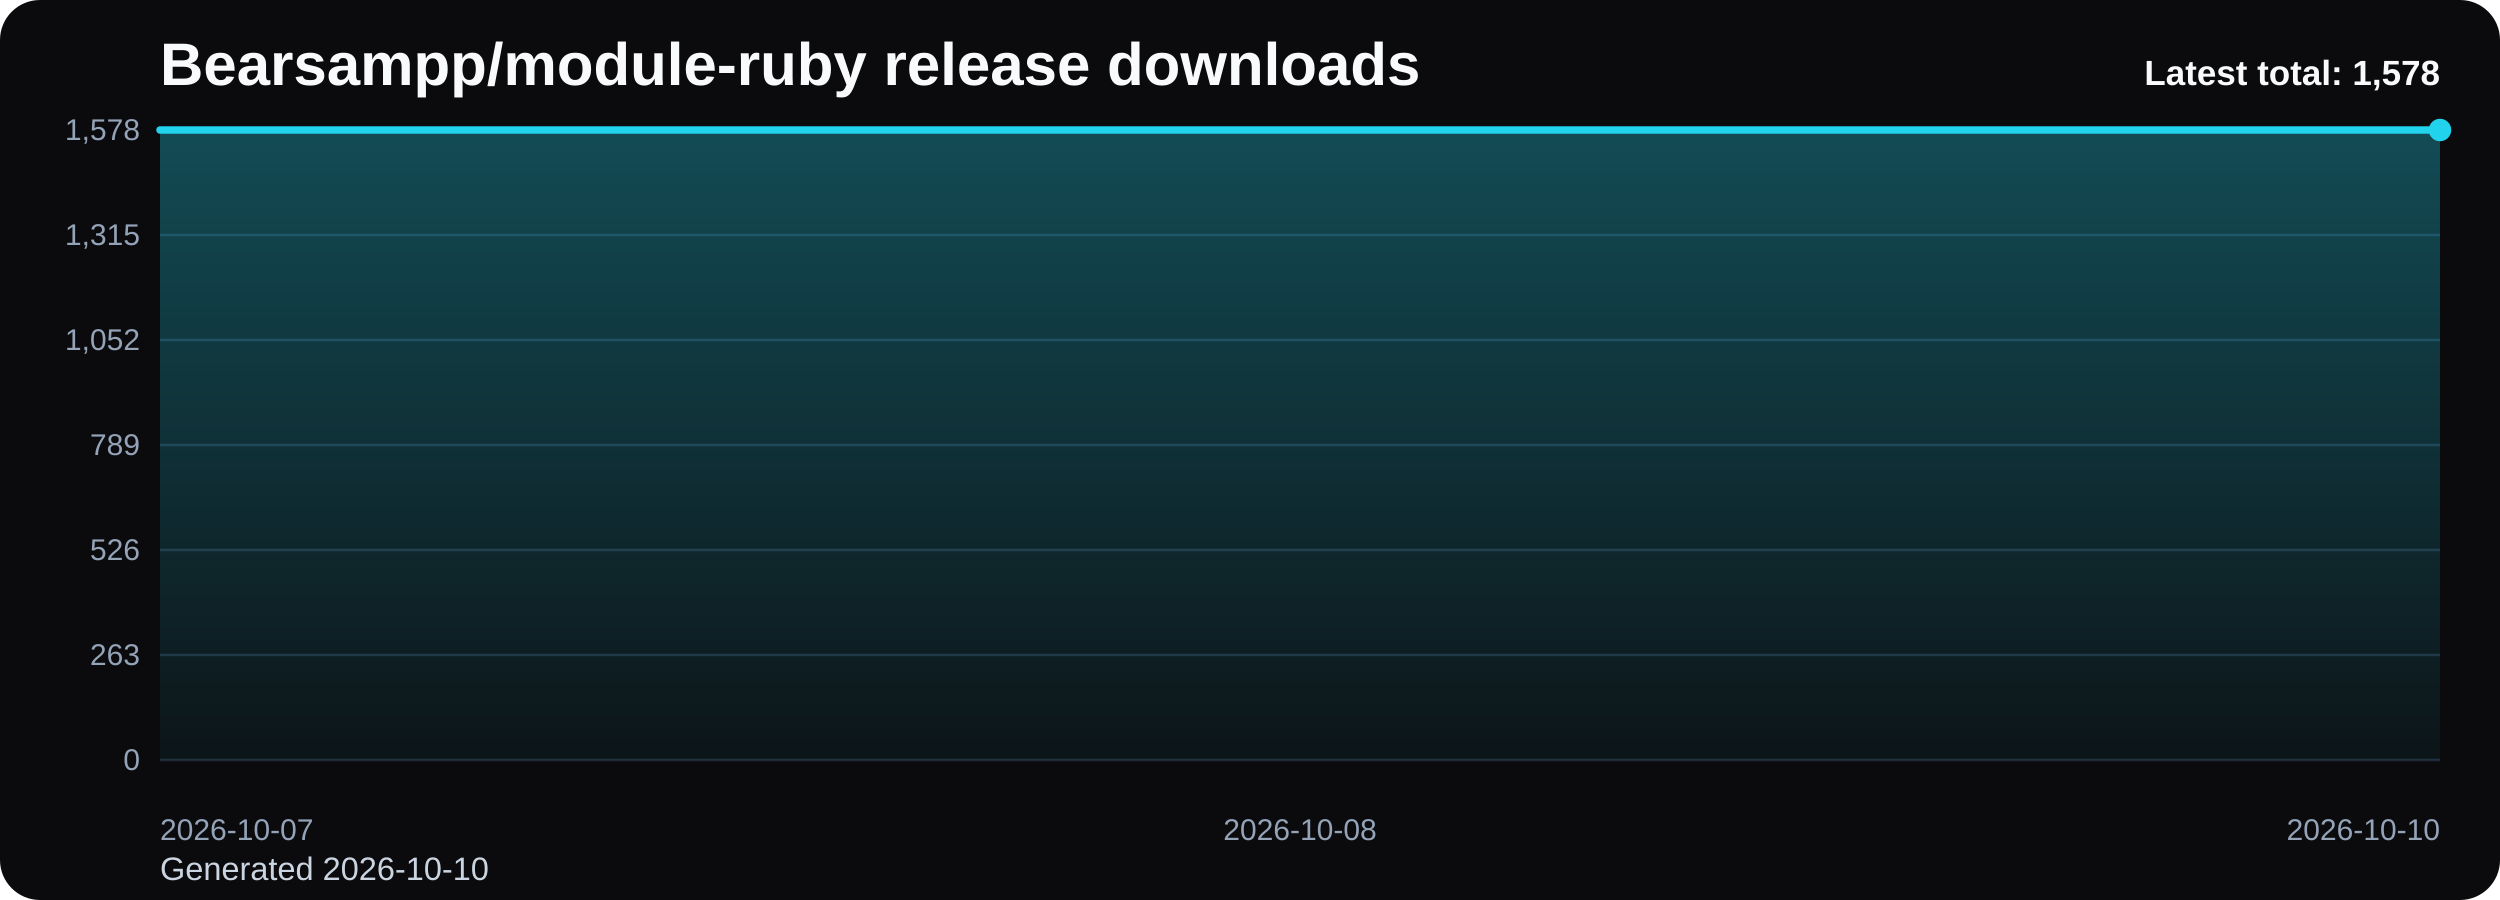
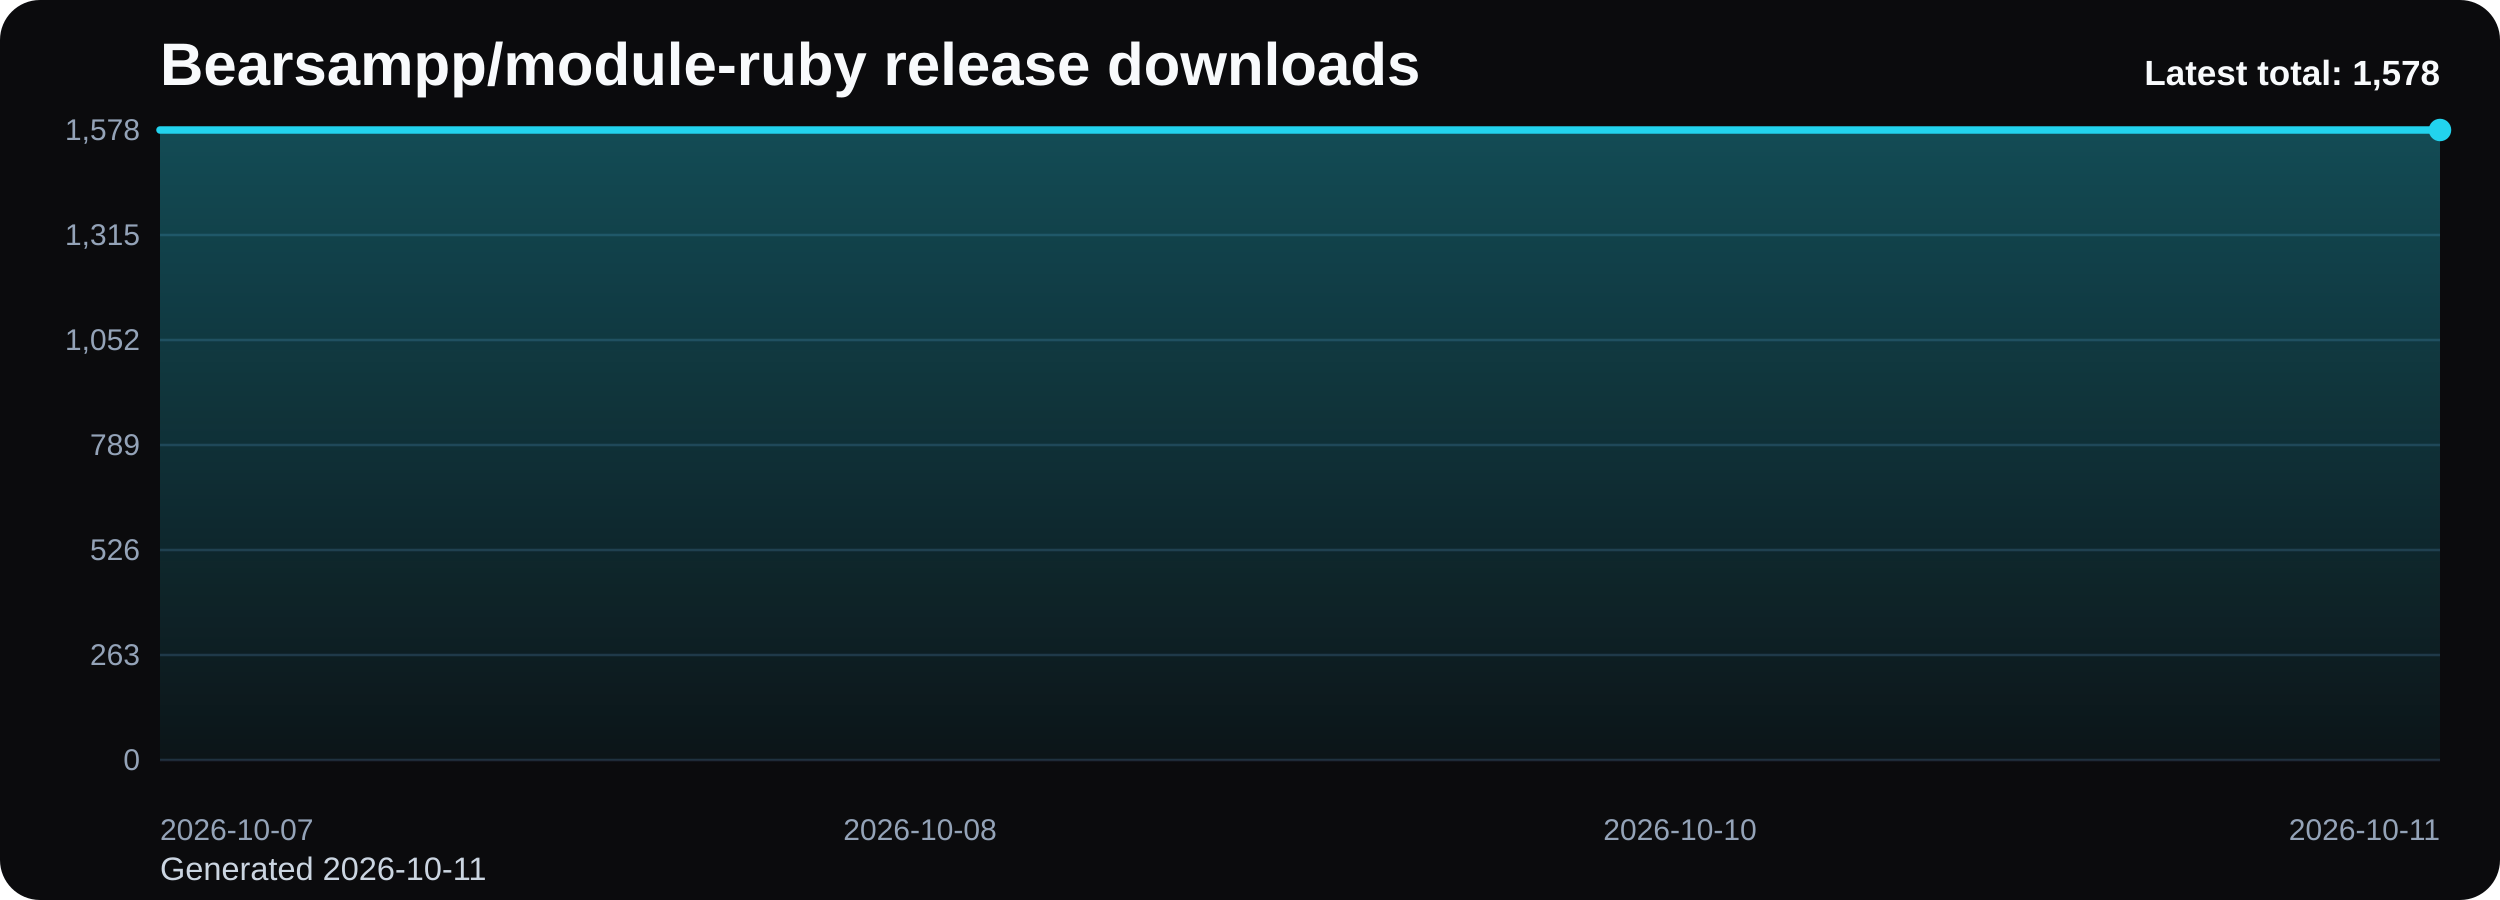
<svg xmlns="http://www.w3.org/2000/svg" viewBox="0 0 1000 360" role="img" aria-label="Bearsampp/module-ruby release downloads chart">
  <defs>
    <linearGradient id="fill-total-trend-black" x1="0" y1="0" x2="0" y2="1">
      <stop offset="0%" stop-color="#22d3ee" stop-opacity="0.32" />
      <stop offset="100%" stop-color="#22d3ee" stop-opacity="0.05" />
    </linearGradient>
    <style>
      .bg { fill: #0b0b0d; }
      .title { font: 700 24px Arial, sans-serif; fill: #f8fafc; }
      .sub { font: 400 13px Arial, sans-serif; fill: #cbd5e1; }
      .grid { stroke: #1f2937; stroke-width: 1; }
      .axis { font: 400 12px Arial, sans-serif; fill: #94a3b8; }
      .line { fill: none; stroke: #22d3ee; stroke-width: 3; stroke-linecap: round; stroke-linejoin: round; }
      .dot { fill: #22d3ee; }
      .value { font: 600 11px Arial, sans-serif; fill: #cbd5e1; }
      .latest { font: 700 14px Arial, sans-serif; fill: #f8fafc; }
    </style>
  </defs>
  <rect class="bg" x="0" y="0" width="1000" height="360" rx="16" />
  <text class="title" x="64" y="34">Bearsampp/module-ruby release downloads</text>
-   <text class="sub" x="64" y="352">Generated 2026-10-10</text>
+   <text class="sub" x="64" y="352">Generated 2026-10-11</text>
  <line x1="64" y1="52.00" x2="976" y2="52.00" class="grid" />
  <text x="56" y="56.00" text-anchor="end" class="axis">1,578</text>
  <line x1="64" y1="94.00" x2="976" y2="94.00" class="grid" />
  <text x="56" y="98.00" text-anchor="end" class="axis">1,315</text>
  <line x1="64" y1="136.00" x2="976" y2="136.00" class="grid" />
  <text x="56" y="140.00" text-anchor="end" class="axis">1,052</text>
  <line x1="64" y1="178.00" x2="976" y2="178.00" class="grid" />
  <text x="56" y="182.00" text-anchor="end" class="axis">789</text>
  <line x1="64" y1="220.00" x2="976" y2="220.00" class="grid" />
  <text x="56" y="224.00" text-anchor="end" class="axis">526</text>
  <line x1="64" y1="262.00" x2="976" y2="262.00" class="grid" />
  <text x="56" y="266.00" text-anchor="end" class="axis">263</text>
  <line x1="64" y1="304.00" x2="976" y2="304.00" class="grid" />
  <text x="56" y="308.00" text-anchor="end" class="axis">0</text>
-   <path d="M 64.00 304 L 64.00 52.00 L 520.00 52.00 L 976.00 52.00 L 976.00 304 Z" fill="url(#fill-total-trend-black)" />
-   <polyline class="line" points="64.00,52.00 520.00,52.00 976.00,52.00" />
+   <path d="M 64.00 304 L 64.00 52.00 L 368.00 52.00 L 672.00 52.00 L 976.00 52.00 L 976.00 304 Z" fill="url(#fill-total-trend-black)" />
+   <polyline class="line" points="64.00,52.00 368.00,52.00 672.00,52.00 976.00,52.00" />
  <circle class="dot" cx="976.00" cy="52.00" r="4.5" />
  <text class="axis" x="64.00" y="336" text-anchor="start">2026-10-07</text>
-   <text class="axis" x="520.00" y="336" text-anchor="middle">2026-10-08</text>
-   <text class="axis" x="976.00" y="336" text-anchor="end">2026-10-10</text>
+   <text class="axis" x="368.00" y="336" text-anchor="middle">2026-10-08</text>
+   <text class="axis" x="672.00" y="336" text-anchor="middle">2026-10-10</text>
+   <text class="axis" x="976.00" y="336" text-anchor="end">2026-10-11</text>
  <text class="latest" x="976" y="34" text-anchor="end">Latest total: 1,578</text>
</svg>
